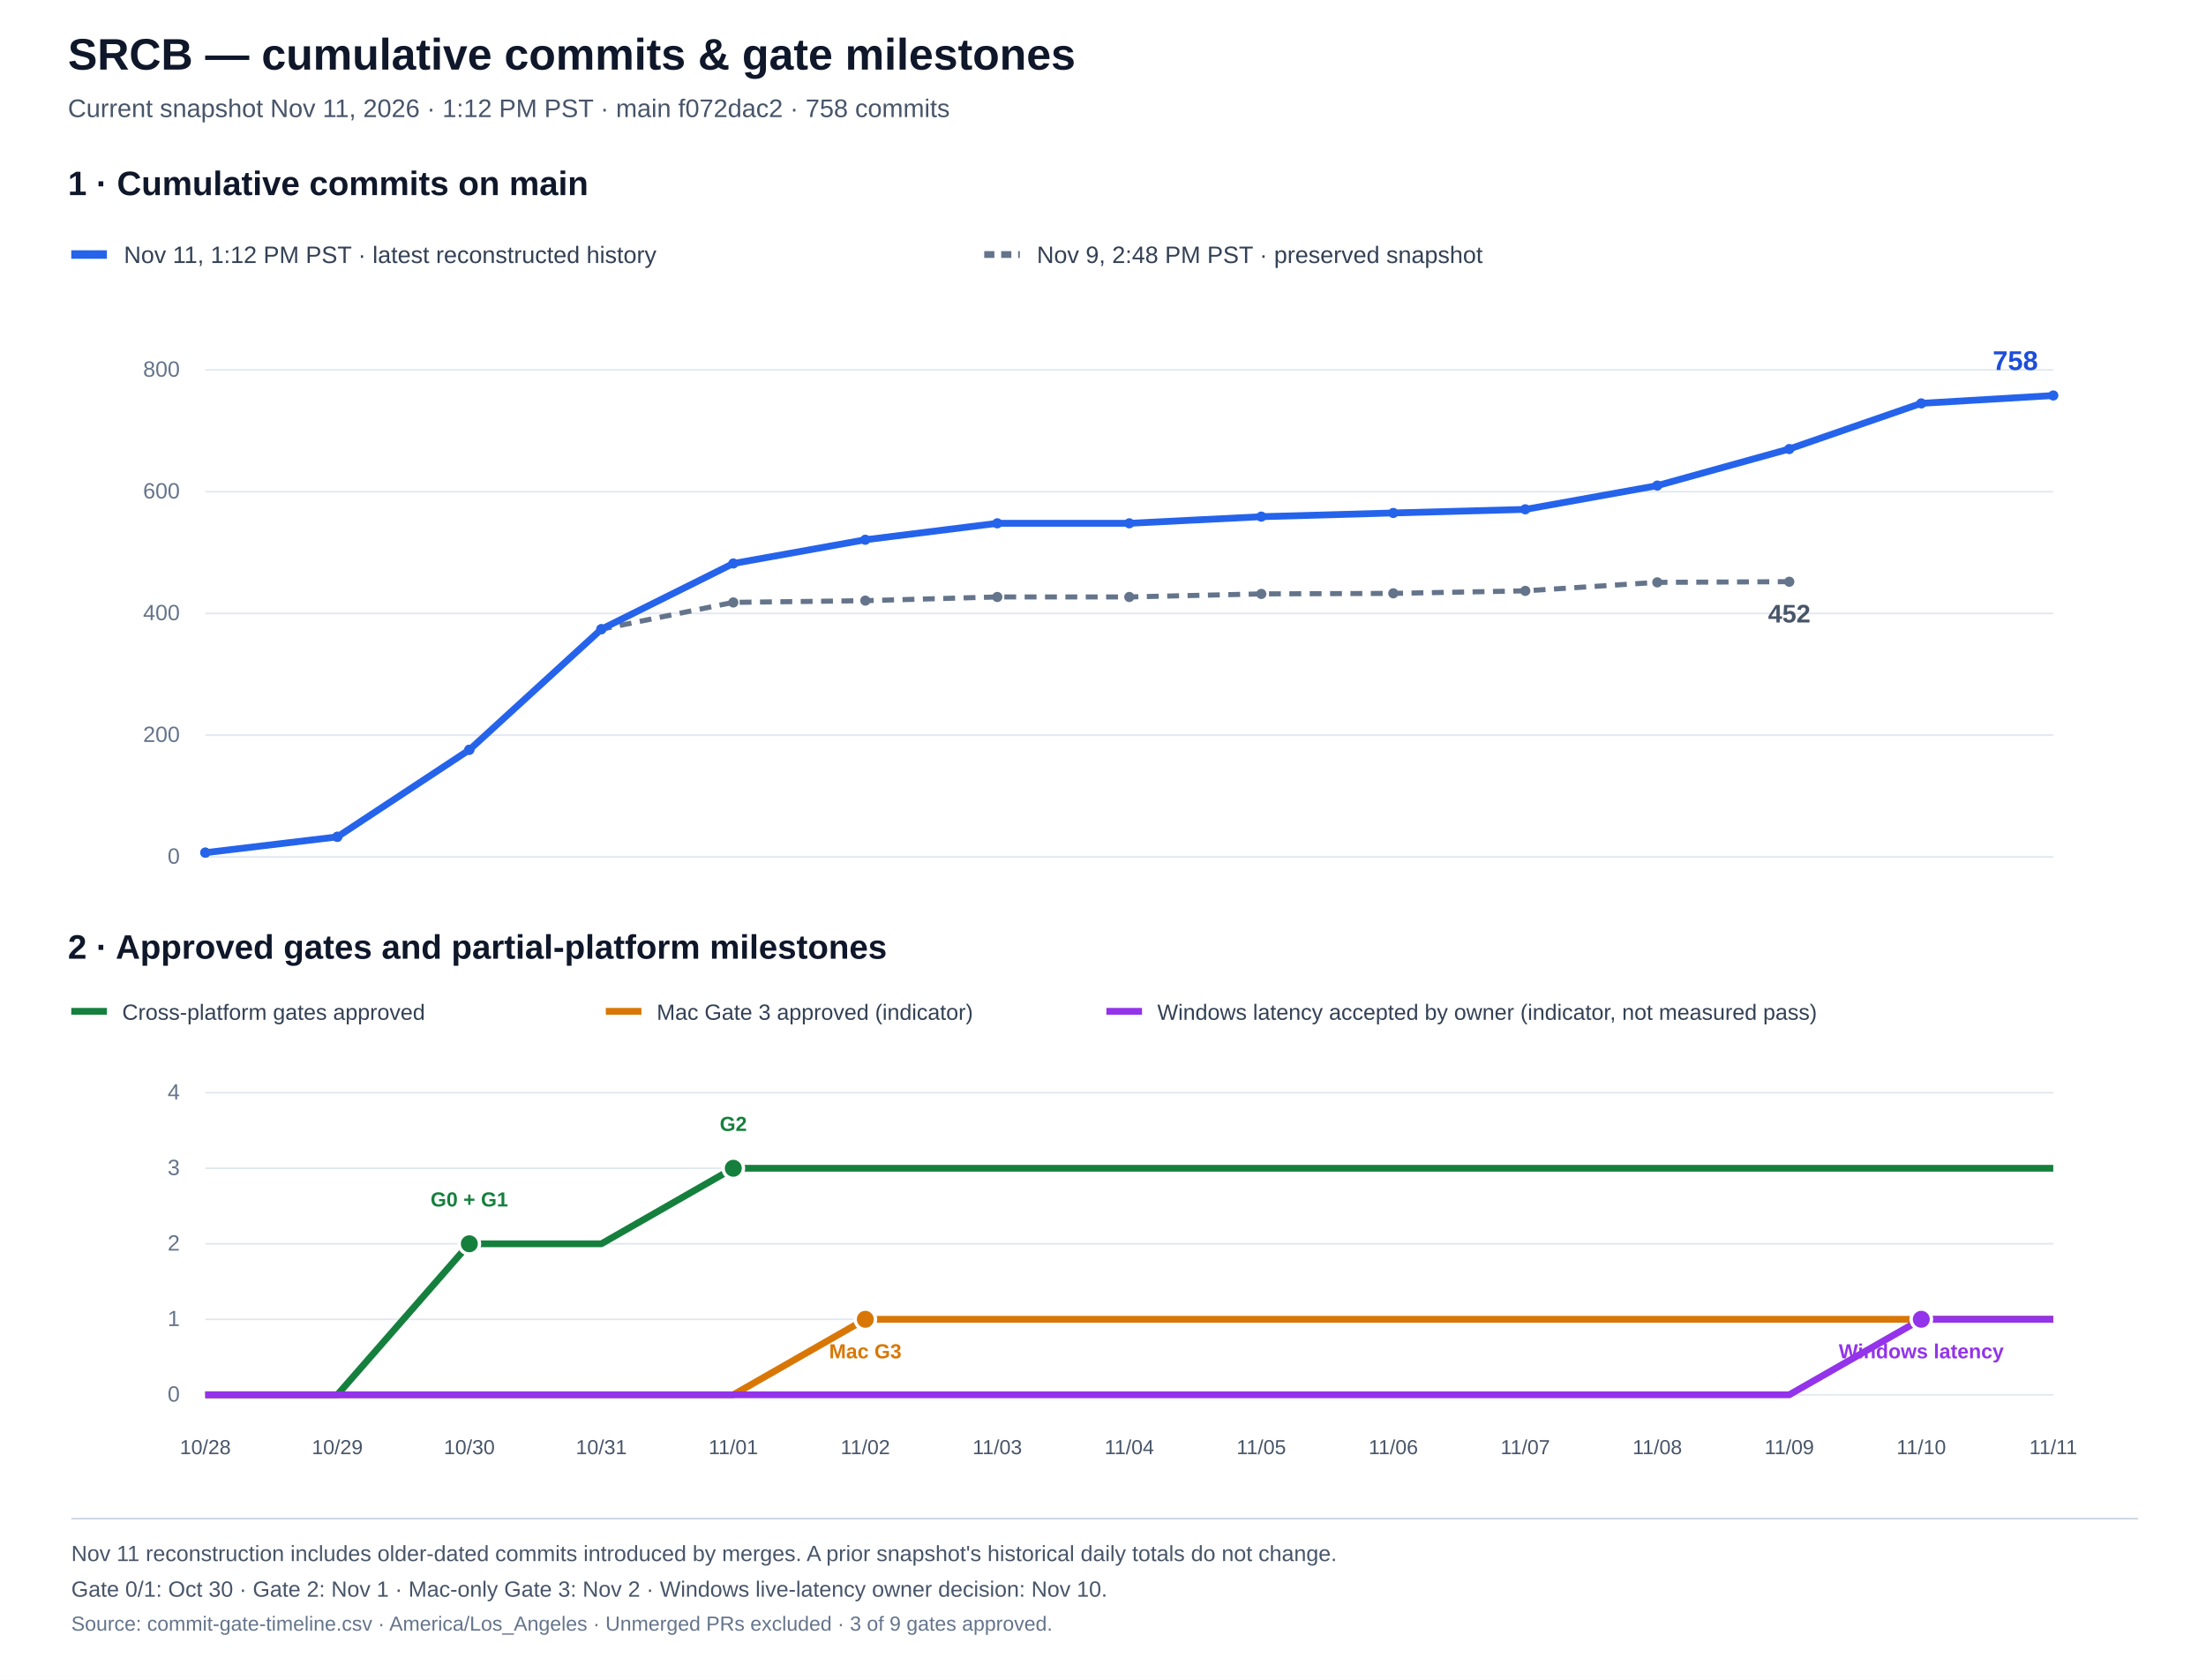
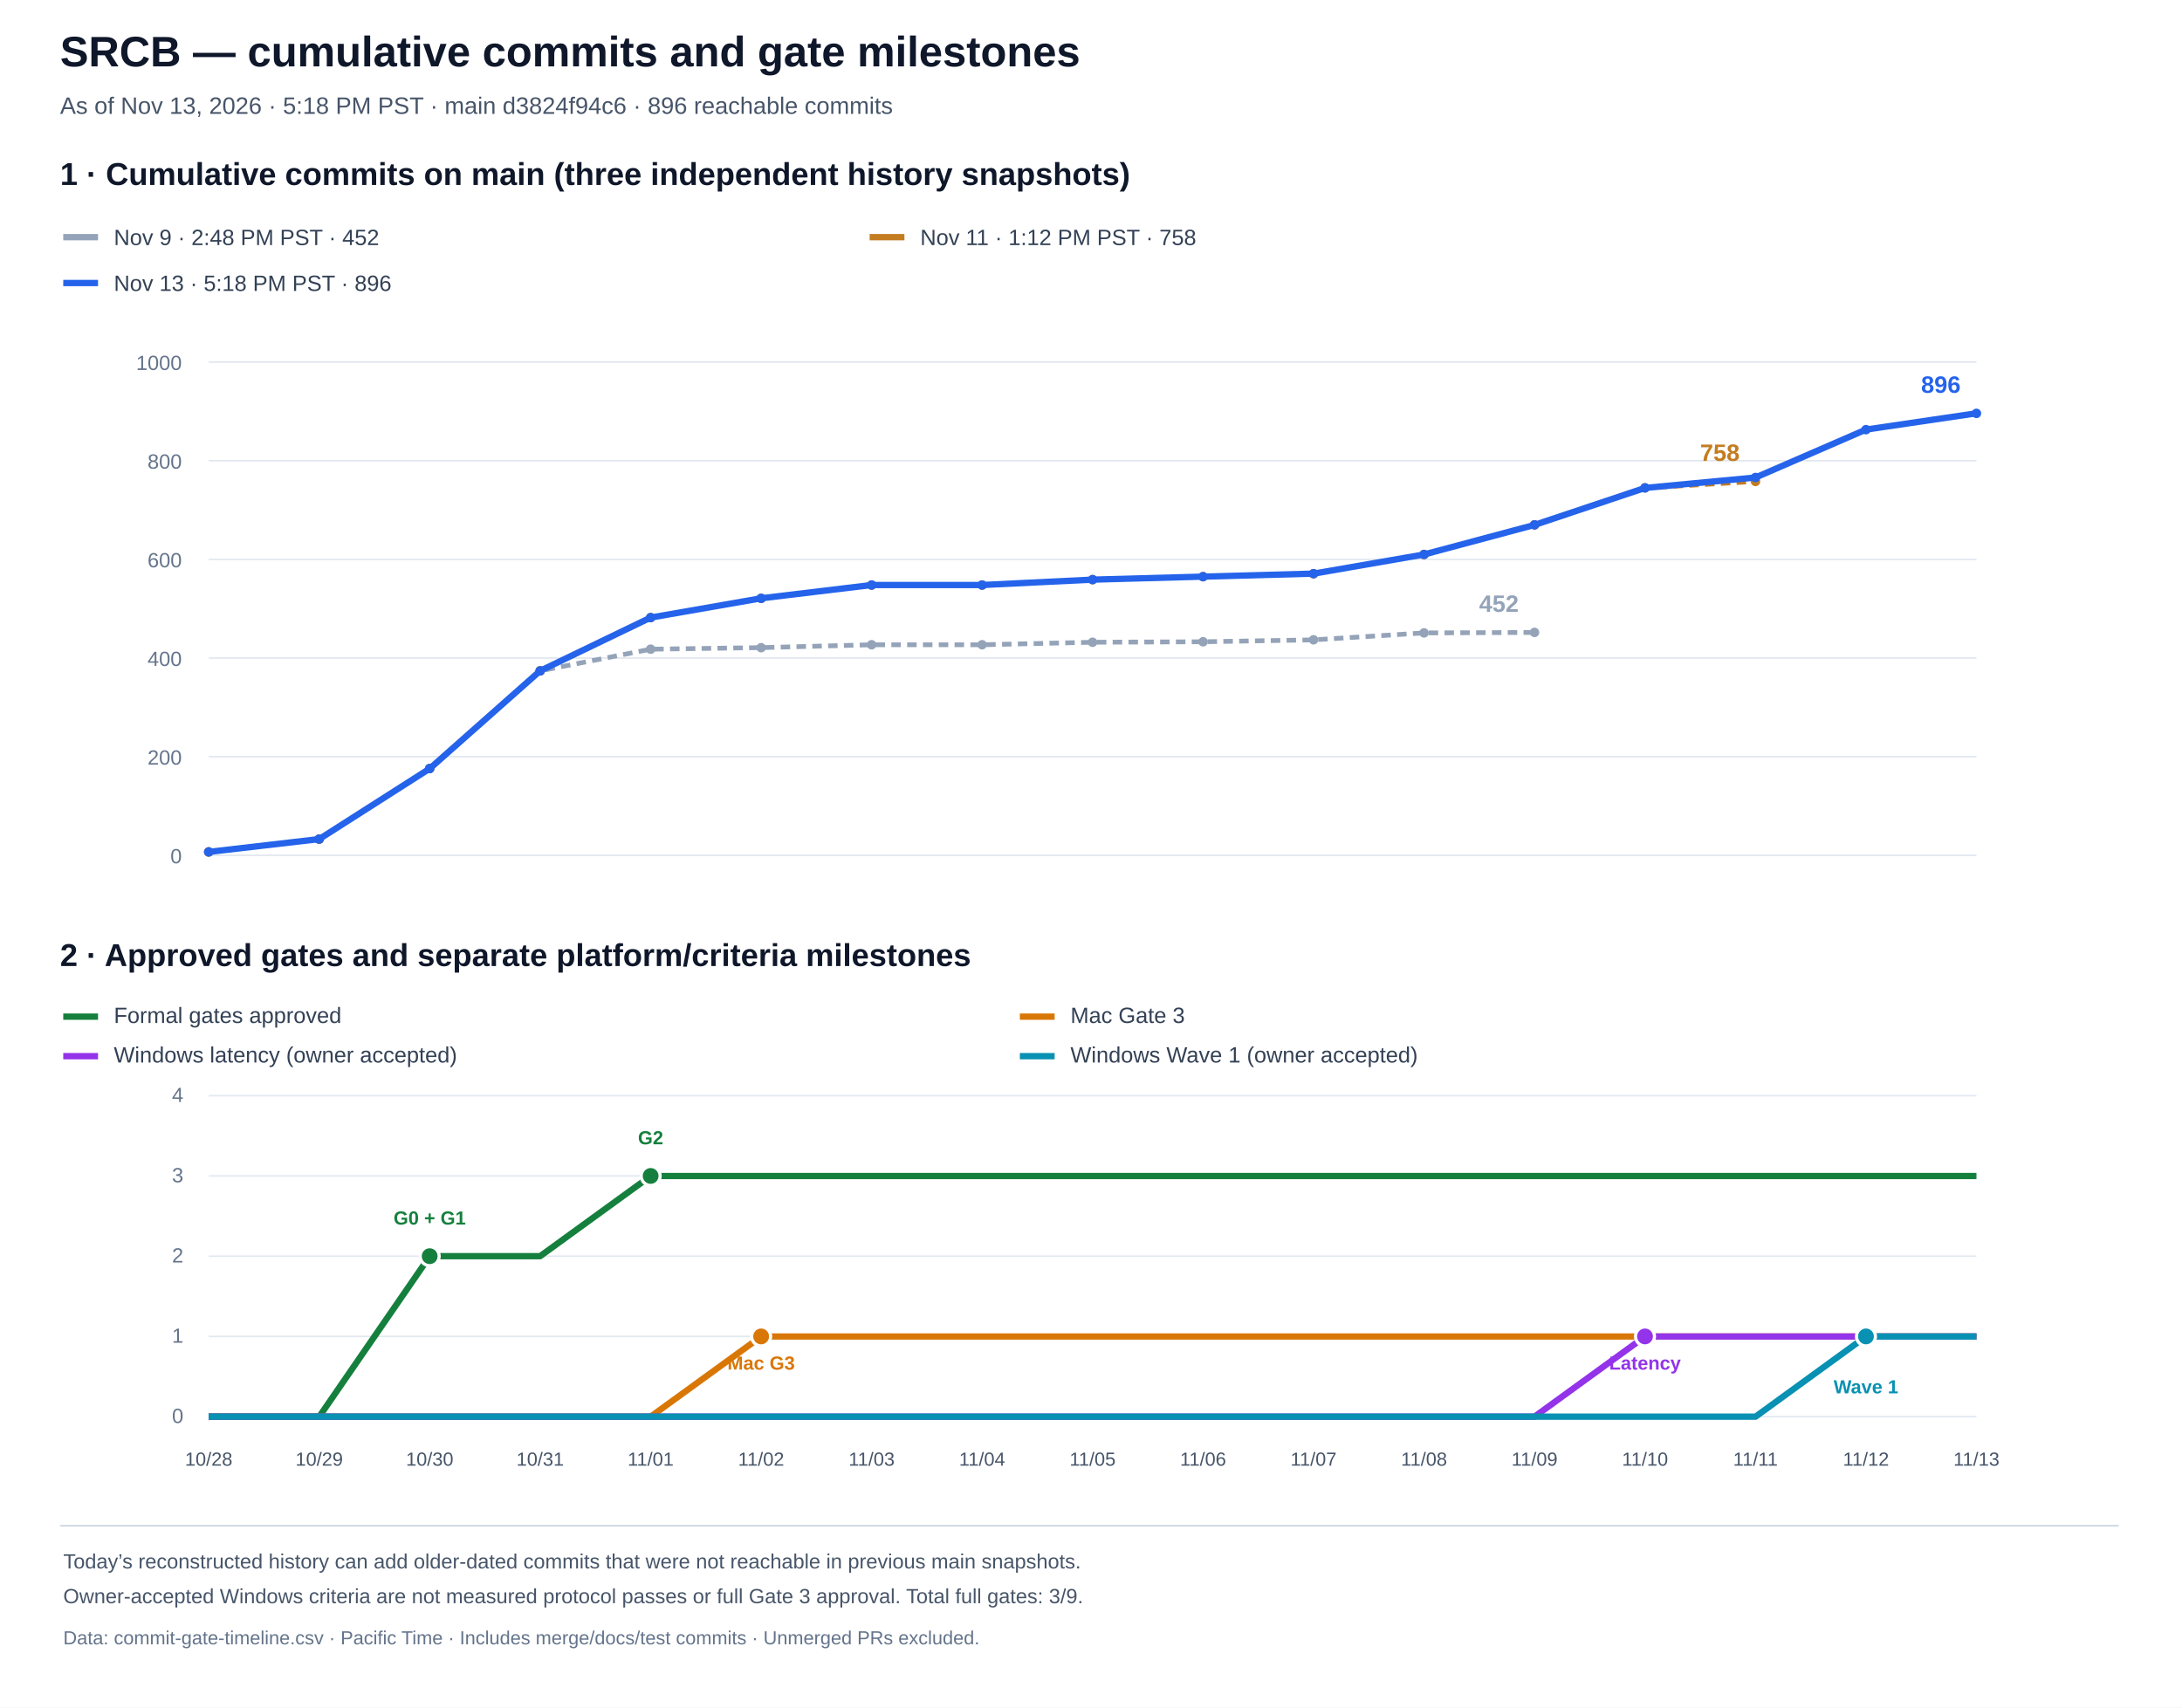
- <svg xmlns="http://www.w3.org/2000/svg" width="1300" height="990" viewBox="0 0 1300 990" role="img" aria-labelledby="gtitle gdesc">
-   <rect width="1300" height="990" fill="#fff" />
-   <text x="40" y="41" font-family="Arial,sans-serif" font-weight="700" font-size="26" fill="#0f172a">SRCB — cumulative commits &amp; gate milestones</text>
-   <text x="40" y="69" font-family="Arial,sans-serif" font-size="15" fill="#475569">Current snapshot Nov 11, 2026 · 1:12 PM PST · main f072dac2 · 758 commits</text>
-   <text x="40" y="115" font-family="Arial,sans-serif" font-weight="700" font-size="20" fill="#0f172a">1 · Cumulative commits on main</text>
-   <line x1="42" y1="150" x2="63" y2="150" stroke="#2563eb" stroke-width="5" />
-   <text x="73" y="155" font-family="Arial,sans-serif" font-size="14" fill="#334155">Nov 11, 1:12 PM PST · latest reconstructed history</text>
-   <line x1="580" y1="150" x2="601" y2="150" stroke="#64748b" stroke-width="4" stroke-dasharray="6 4" />
-   <text x="611" y="155" font-family="Arial,sans-serif" font-size="14" fill="#334155">Nov 9, 2:48 PM PST · preserved snapshot</text>
-   <line x1="121" x2="1210" y1="505" y2="505" stroke="#e2e8f0" />
-   <text x="106" y="509" text-anchor="end" fill="#64748b" font-family="Arial,sans-serif" font-size="13">0</text>
-   <line x1="121" x2="1210" y1="433.25" y2="433.25" stroke="#e2e8f0" />
-   <text x="106" y="437.25" text-anchor="end" fill="#64748b" font-family="Arial,sans-serif" font-size="13">200</text>
-   <line x1="121" x2="1210" y1="361.5" y2="361.5" stroke="#e2e8f0" />
-   <text x="106" y="365.5" text-anchor="end" fill="#64748b" font-family="Arial,sans-serif" font-size="13">400</text>
-   <line x1="121" x2="1210" y1="289.75" y2="289.75" stroke="#e2e8f0" />
-   <text x="106" y="293.75" text-anchor="end" fill="#64748b" font-family="Arial,sans-serif" font-size="13">600</text>
-   <line x1="121" x2="1210" y1="218" y2="218" stroke="#e2e8f0" />
-   <text x="106" y="222" text-anchor="end" fill="#64748b" font-family="Arial,sans-serif" font-size="13">800</text>
-   <polyline points="121.0,502.5 198.8,493.2 276.6,441.9 354.4,370.8 432.1,355.0 509.9,354.0 587.7,351.8 665.5,351.8 743.3,350.0 821.1,349.7 898.9,348.2 976.6,343.2 1054.4,342.8" fill="none" stroke="#64748b" stroke-dasharray="7 5" stroke-width="3" stroke-linejoin="round" />
-   <polyline points="121.0,502.5 198.8,493.2 276.6,441.9 354.4,370.8 432.1,332.1 509.9,318.1 587.7,308.4 665.5,308.4 743.3,304.5 821.1,302.3 898.9,300.2 976.6,286.2 1054.4,264.6 1132.2,237.7 1210.0,233.1" fill="none" stroke="#2563eb" stroke-width="4" stroke-linejoin="round" />
-   <circle cx="121" cy="502.489" r="3" fill="#64748b" />
-   <circle cx="198.786" cy="493.161" r="3" fill="#64748b" />
-   <circle cx="276.571" cy="441.86" r="3" fill="#64748b" />
-   <circle cx="354.357" cy="370.827" r="3" fill="#64748b" />
-   <circle cx="432.143" cy="355.043" r="3" fill="#64748b" />
-   <circle cx="509.929" cy="353.966" r="3" fill="#64748b" />
-   <circle cx="587.714" cy="351.814" r="3" fill="#64748b" />
-   <circle cx="665.5" cy="351.814" r="3" fill="#64748b" />
-   <circle cx="743.286" cy="350.02" r="3" fill="#64748b" />
-   <circle cx="821.071" cy="349.661" r="3" fill="#64748b" />
-   <circle cx="898.857" cy="348.226" r="3" fill="#64748b" />
-   <circle cx="976.643" cy="343.204" r="3" fill="#64748b" />
-   <circle cx="1054.429" cy="342.845" r="3" fill="#64748b" />
-   <circle cx="121" cy="502.489" r="3" fill="#2563eb" />
-   <circle cx="198.786" cy="493.161" r="3" fill="#2563eb" />
-   <circle cx="276.571" cy="441.86" r="3" fill="#2563eb" />
-   <circle cx="354.357" cy="370.827" r="3" fill="#2563eb" />
-   <circle cx="432.143" cy="332.082" r="3" fill="#2563eb" />
-   <circle cx="509.929" cy="318.091" r="3" fill="#2563eb" />
-   <circle cx="587.714" cy="308.405" r="3" fill="#2563eb" />
-   <circle cx="665.5" cy="308.405" r="3" fill="#2563eb" />
-   <circle cx="743.286" cy="304.459" r="3" fill="#2563eb" />
-   <circle cx="821.071" cy="302.306" r="3" fill="#2563eb" />
-   <circle cx="898.857" cy="300.154" r="3" fill="#2563eb" />
-   <circle cx="976.643" cy="286.163" r="3" fill="#2563eb" />
-   <circle cx="1054.429" cy="264.637" r="3" fill="#2563eb" />
-   <circle cx="1132.214" cy="237.731" r="3" fill="#2563eb" />
-   <circle cx="1210" cy="233.067" r="3" fill="#2563eb" />
-   <text x="1201" y="218.067" font-size="16" font-family="Arial,sans-serif" text-anchor="end" fill="#1d4ed8" font-weight="700">758</text>
-   <text x="1054.429" y="366.845" font-size="15" font-family="Arial,sans-serif" text-anchor="middle" fill="#475569" font-weight="700">452</text>
-   <text x="40" y="565" font-family="Arial,sans-serif" font-weight="700" font-size="20" fill="#0f172a">2 · Approved gates and partial-platform milestones</text>
-   <line x1="42" x2="63" y1="596" y2="596" stroke="#15803d" stroke-width="4" />
-   <text x="72" y="601" font-size="13" font-family="Arial,sans-serif" fill="#334155">Cross-platform gates approved</text>
-   <line x1="357" x2="378" y1="596" y2="596" stroke="#d97706" stroke-width="4" />
-   <text x="387" y="601" font-size="13" font-family="Arial,sans-serif" fill="#334155">Mac Gate 3 approved (indicator)</text>
-   <line x1="652" x2="673" y1="596" y2="596" stroke="#9333ea" stroke-width="4" />
-   <text x="682" y="601" font-size="13" font-family="Arial,sans-serif" fill="#334155">Windows latency accepted by owner (indicator, not measured pass)</text>
-   <line x1="121" x2="1210" y1="822" y2="822" stroke="#e2e8f0" />
-   <text x="106" y="826" text-anchor="end" fill="#64748b" font-family="Arial,sans-serif" font-size="13">0</text>
-   <line x1="121" x2="1210" y1="777.5" y2="777.5" stroke="#e2e8f0" />
-   <text x="106" y="781.5" text-anchor="end" fill="#64748b" font-family="Arial,sans-serif" font-size="13">1</text>
-   <line x1="121" x2="1210" y1="733" y2="733" stroke="#e2e8f0" />
-   <text x="106" y="737" text-anchor="end" fill="#64748b" font-family="Arial,sans-serif" font-size="13">2</text>
-   <line x1="121" x2="1210" y1="688.5" y2="688.5" stroke="#e2e8f0" />
-   <text x="106" y="692.5" text-anchor="end" fill="#64748b" font-family="Arial,sans-serif" font-size="13">3</text>
-   <line x1="121" x2="1210" y1="644" y2="644" stroke="#e2e8f0" />
-   <text x="106" y="648" text-anchor="end" fill="#64748b" font-family="Arial,sans-serif" font-size="13">4</text>
-   <polyline points="121.0,822.0 198.8,822.0 276.6,733.0 354.4,733.0 432.1,688.5 509.9,688.5 587.7,688.5 665.5,688.5 743.3,688.5 821.1,688.5 898.9,688.5 976.6,688.5 1054.4,688.5 1132.2,688.5 1210.0,688.5" fill="none" stroke="#15803d" stroke-width="4" stroke-linejoin="round" />
-   <polyline points="121.0,822.0 198.8,822.0 276.6,822.0 354.4,822.0 432.1,822.0 509.9,777.5 587.7,777.5 665.5,777.5 743.3,777.5 821.1,777.5 898.9,777.5 976.6,777.5 1054.4,777.5 1132.2,777.5 1210.0,777.5" fill="none" stroke="#d97706" stroke-width="4" stroke-linejoin="round" />
-   <polyline points="121.0,822.0 198.8,822.0 276.6,822.0 354.4,822.0 432.1,822.0 509.9,822.0 587.7,822.0 665.5,822.0 743.3,822.0 821.1,822.0 898.9,822.0 976.6,822.0 1054.4,822.0 1132.2,777.5 1210.0,777.5" fill="none" stroke="#9333ea" stroke-width="4" stroke-linejoin="round" />
-   <circle cx="276.571" cy="733" r="6" fill="#15803d" stroke="#fff" stroke-width="2" />
-   <text x="276.571" y="711" text-anchor="middle" fill="#15803d" font-weight="700" font-family="Arial,sans-serif" font-size="12">G0 + G1</text>
-   <circle cx="432.143" cy="688.5" r="6" fill="#15803d" stroke="#fff" stroke-width="2" />
-   <text x="432.143" y="666.5" text-anchor="middle" fill="#15803d" font-weight="700" font-family="Arial,sans-serif" font-size="12">G2</text>
-   <circle cx="509.929" cy="777.5" r="6" fill="#d97706" stroke="#fff" stroke-width="2" />
-   <text x="509.929" y="800.5" text-anchor="middle" fill="#d97706" font-weight="700" font-family="Arial,sans-serif" font-size="12">Mac G3</text>
-   <circle cx="1132.214" cy="777.5" r="6" fill="#9333ea" stroke="#fff" stroke-width="2" />
-   <text x="1132.214" y="800.5" text-anchor="middle" fill="#9333ea" font-weight="700" font-family="Arial,sans-serif" font-size="12">Windows latency</text>
-   <text x="121" y="857" text-anchor="middle" font-family="Arial,sans-serif" fill="#475569" font-size="12">10/28</text>
-   <text x="198.786" y="857" text-anchor="middle" font-family="Arial,sans-serif" fill="#475569" font-size="12">10/29</text>
-   <text x="276.571" y="857" text-anchor="middle" font-family="Arial,sans-serif" fill="#475569" font-size="12">10/30</text>
-   <text x="354.357" y="857" text-anchor="middle" font-family="Arial,sans-serif" fill="#475569" font-size="12">10/31</text>
-   <text x="432.143" y="857" text-anchor="middle" font-family="Arial,sans-serif" fill="#475569" font-size="12">11/01</text>
-   <text x="509.929" y="857" text-anchor="middle" font-family="Arial,sans-serif" fill="#475569" font-size="12">11/02</text>
-   <text x="587.714" y="857" text-anchor="middle" font-family="Arial,sans-serif" fill="#475569" font-size="12">11/03</text>
-   <text x="665.5" y="857" text-anchor="middle" font-family="Arial,sans-serif" fill="#475569" font-size="12">11/04</text>
-   <text x="743.286" y="857" text-anchor="middle" font-family="Arial,sans-serif" fill="#475569" font-size="12">11/05</text>
-   <text x="821.071" y="857" text-anchor="middle" font-family="Arial,sans-serif" fill="#475569" font-size="12">11/06</text>
-   <text x="898.857" y="857" text-anchor="middle" font-family="Arial,sans-serif" fill="#475569" font-size="12">11/07</text>
-   <text x="976.643" y="857" text-anchor="middle" font-family="Arial,sans-serif" fill="#475569" font-size="12">11/08</text>
-   <text x="1054.429" y="857" text-anchor="middle" font-family="Arial,sans-serif" fill="#475569" font-size="12">11/09</text>
-   <text x="1132.214" y="857" text-anchor="middle" font-family="Arial,sans-serif" fill="#475569" font-size="12">11/10</text>
-   <text x="1210" y="857" text-anchor="middle" font-family="Arial,sans-serif" fill="#475569" font-size="12">11/11</text>
-   <line x1="42" y1="895" x2="1260" y2="895" stroke="#cbd5e1" />
-   <text x="42" y="920" font-family="Arial,sans-serif" fill="#475569" font-size="13">Nov 11 reconstruction includes older-dated commits introduced by merges. A prior snapshot's historical daily totals do not change.</text>
-   <text x="42" y="941" font-family="Arial,sans-serif" fill="#475569" font-size="13">Gate 0/1: Oct 30 · Gate 2: Nov 1 · Mac-only Gate 3: Nov 2 · Windows live-latency owner decision: Nov 10.</text>
-   <text x="42" y="961" font-family="Arial,sans-serif" fill="#64748b" font-size="12">Source: commit-gate-timeline.csv · America/Los_Angeles · Unmerged PRs excluded · 3 of 9 gates approved.</text>
+ <svg xmlns="http://www.w3.org/2000/svg" width="1380" height="1080" viewBox="0 0 1380 1080" role="img" aria-labelledby="chart-title chart-desc">
+   <rect width="1380" height="1080" fill="#ffffff" />
+   <text x="38" y="42" font-family="Arial,sans-serif" font-size="27" font-weight="700" fill="#0f172a">SRCB — cumulative commits and gate milestones</text>
+   <text x="38" y="72" font-family="Arial,sans-serif" font-size="15" fill="#475569">As of Nov 13, 2026 · 5:18 PM PST · main d3824f94c6 · 896 reachable commits</text>
+   <text x="38" y="117" font-family="Arial,sans-serif" font-weight="700" font-size="20" fill="#0f172a">1 · Cumulative commits on main (three independent history snapshots)</text>
+   <line x1="40" y1="150" x2="62" y2="150" stroke="#94a3b8" stroke-width="4" />
+   <text x="72" y="155" font-size="14" font-family="Arial,sans-serif" fill="#334155">Nov 9 · 2:48 PM PST · 452</text>
+   <line x1="550" y1="150" x2="572" y2="150" stroke="#c47c20" stroke-width="4" />
+   <text x="582" y="155" font-size="14" font-family="Arial,sans-serif" fill="#334155">Nov 11 · 1:12 PM PST · 758</text>
+   <line x1="40" y1="179" x2="62" y2="179" stroke="#2563eb" stroke-width="4" />
+   <text x="72" y="184" font-size="14" font-family="Arial,sans-serif" fill="#334155">Nov 13 · 5:18 PM PST · 896</text>
+   <line x1="132" y1="541" x2="1250" y2="541" stroke="#e2e8f0" />
+   <text x="115" y="546" text-anchor="end" font-size="13" font-family="Arial,sans-serif" fill="#64748b">0</text>
+   <line x1="132" y1="478.6" x2="1250" y2="478.6" stroke="#e2e8f0" />
+   <text x="115" y="483.6" text-anchor="end" font-size="13" font-family="Arial,sans-serif" fill="#64748b">200</text>
+   <line x1="132" y1="416.2" x2="1250" y2="416.2" stroke="#e2e8f0" />
+   <text x="115" y="421.2" text-anchor="end" font-size="13" font-family="Arial,sans-serif" fill="#64748b">400</text>
+   <line x1="132" y1="353.8" x2="1250" y2="353.8" stroke="#e2e8f0" />
+   <text x="115" y="358.8" text-anchor="end" font-size="13" font-family="Arial,sans-serif" fill="#64748b">600</text>
+   <line x1="132" y1="291.4" x2="1250" y2="291.4" stroke="#e2e8f0" />
+   <text x="115" y="296.4" text-anchor="end" font-size="13" font-family="Arial,sans-serif" fill="#64748b">800</text>
+   <line x1="132" y1="229" x2="1250" y2="229" stroke="#e2e8f0" />
+   <text x="115" y="234" text-anchor="end" font-size="13" font-family="Arial,sans-serif" fill="#64748b">1000</text>
+   <polyline points="132.0,538.8 201.9,530.7 271.8,486.1 341.6,424.3 411.5,410.6 481.4,409.6 551.3,407.8 621.1,407.8 691.0,406.2 760.9,405.9 830.8,404.7 900.6,400.3 970.5,400.0" fill="none" stroke="#94a3b8" stroke-width="3" stroke-linejoin="round" stroke-dasharray="6 4" />
+   <circle cx="132" cy="538.816" r="3" fill="#94a3b8" />
+   <circle cx="201.875" cy="530.704" r="3" fill="#94a3b8" />
+   <circle cx="271.75" cy="486.088" r="3" fill="#94a3b8" />
+   <circle cx="341.625" cy="424.312" r="3" fill="#94a3b8" />
+   <circle cx="411.5" cy="410.584" r="3" fill="#94a3b8" />
+   <circle cx="481.375" cy="409.648" r="3" fill="#94a3b8" />
+   <circle cx="551.25" cy="407.776" r="3" fill="#94a3b8" />
+   <circle cx="621.125" cy="407.776" r="3" fill="#94a3b8" />
+   <circle cx="691" cy="406.216" r="3" fill="#94a3b8" />
+   <circle cx="760.875" cy="405.904" r="3" fill="#94a3b8" />
+   <circle cx="830.75" cy="404.656" r="3" fill="#94a3b8" />
+   <circle cx="900.625" cy="400.288" r="3" fill="#94a3b8" />
+   <circle cx="970.5" cy="399.976" r="3" fill="#94a3b8" />
+   <text x="960.5" y="386.976" text-anchor="end" font-family="Arial,sans-serif" font-weight="700" font-size="15" fill="#94a3b8">452</text>
+   <polyline points="132.0,538.8 201.9,530.7 271.8,486.1 341.6,424.3 411.5,390.6 481.4,378.4 551.3,370.0 621.1,370.0 691.0,366.6 760.9,364.7 830.8,362.8 900.6,350.7 970.5,332.0 1040.4,308.6 1110.3,304.5" fill="none" stroke="#c47c20" stroke-width="3" stroke-linejoin="round" stroke-dasharray="6 4" />
+   <circle cx="132" cy="538.816" r="3" fill="#c47c20" />
+   <circle cx="201.875" cy="530.704" r="3" fill="#c47c20" />
+   <circle cx="271.75" cy="486.088" r="3" fill="#c47c20" />
+   <circle cx="341.625" cy="424.312" r="3" fill="#c47c20" />
+   <circle cx="411.5" cy="390.616" r="3" fill="#c47c20" />
+   <circle cx="481.375" cy="378.448" r="3" fill="#c47c20" />
+   <circle cx="551.25" cy="370.024" r="3" fill="#c47c20" />
+   <circle cx="621.125" cy="370.024" r="3" fill="#c47c20" />
+   <circle cx="691" cy="366.592" r="3" fill="#c47c20" />
+   <circle cx="760.875" cy="364.72" r="3" fill="#c47c20" />
+   <circle cx="830.75" cy="362.848" r="3" fill="#c47c20" />
+   <circle cx="900.625" cy="350.68" r="3" fill="#c47c20" />
+   <circle cx="970.5" cy="331.96" r="3" fill="#c47c20" />
+   <circle cx="1040.375" cy="308.56" r="3" fill="#c47c20" />
+   <circle cx="1110.25" cy="304.504" r="3" fill="#c47c20" />
+   <text x="1100.25" y="291.504" text-anchor="end" font-family="Arial,sans-serif" font-weight="700" font-size="15" fill="#c47c20">758</text>
+   <polyline points="132.0,538.8 201.9,530.7 271.8,486.1 341.6,424.3 411.5,390.6 481.4,378.4 551.3,370.0 621.1,370.0 691.0,366.6 760.9,364.7 830.8,362.8 900.6,350.7 970.5,332.0 1040.4,308.6 1110.3,302.0 1180.1,271.7 1250.0,261.4" fill="none" stroke="#2563eb" stroke-width="4" stroke-linejoin="round" />
+   <circle cx="132" cy="538.816" r="3" fill="#2563eb" />
+   <circle cx="201.875" cy="530.704" r="3" fill="#2563eb" />
+   <circle cx="271.75" cy="486.088" r="3" fill="#2563eb" />
+   <circle cx="341.625" cy="424.312" r="3" fill="#2563eb" />
+   <circle cx="411.5" cy="390.616" r="3" fill="#2563eb" />
+   <circle cx="481.375" cy="378.448" r="3" fill="#2563eb" />
+   <circle cx="551.25" cy="370.024" r="3" fill="#2563eb" />
+   <circle cx="621.125" cy="370.024" r="3" fill="#2563eb" />
+   <circle cx="691" cy="366.592" r="3" fill="#2563eb" />
+   <circle cx="760.875" cy="364.72" r="3" fill="#2563eb" />
+   <circle cx="830.75" cy="362.848" r="3" fill="#2563eb" />
+   <circle cx="900.625" cy="350.68" r="3" fill="#2563eb" />
+   <circle cx="970.5" cy="331.96" r="3" fill="#2563eb" />
+   <circle cx="1040.375" cy="308.56" r="3" fill="#2563eb" />
+   <circle cx="1110.25" cy="302.008" r="3" fill="#2563eb" />
+   <circle cx="1180.125" cy="271.744" r="3" fill="#2563eb" />
+   <circle cx="1250" cy="261.448" r="3" fill="#2563eb" />
+   <text x="1240" y="248.448" text-anchor="end" font-family="Arial,sans-serif" font-weight="700" font-size="15" fill="#2563eb">896</text>
+   <text x="38" y="611" font-family="Arial,sans-serif" font-size="20" font-weight="700" fill="#0f172a">2 · Approved gates and separate platform/criteria milestones</text>
+   <line x1="40" y1="643" x2="62" y2="643" stroke="#15803d" stroke-width="4" />
+   <text x="72" y="647" font-family="Arial,sans-serif" font-size="14" fill="#334155">Formal gates approved</text>
+   <line x1="645" y1="643" x2="667" y2="643" stroke="#d97706" stroke-width="4" />
+   <text x="677" y="647" font-family="Arial,sans-serif" font-size="14" fill="#334155">Mac Gate 3</text>
+   <line x1="40" y1="668" x2="62" y2="668" stroke="#9333ea" stroke-width="4" />
+   <text x="72" y="672" font-family="Arial,sans-serif" font-size="14" fill="#334155">Windows latency (owner accepted)</text>
+   <line x1="645" y1="668" x2="667" y2="668" stroke="#0891b2" stroke-width="4" />
+   <text x="677" y="672" font-family="Arial,sans-serif" font-size="14" fill="#334155">Windows Wave 1 (owner accepted)</text>
+   <line x1="132" y1="896" x2="1250" y2="896" stroke="#e2e8f0" />
+   <text x="116" y="900" text-anchor="end" font-family="Arial,sans-serif" font-size="13" fill="#64748b">0</text>
+   <line x1="132" y1="845.25" x2="1250" y2="845.25" stroke="#e2e8f0" />
+   <text x="116" y="849.25" text-anchor="end" font-family="Arial,sans-serif" font-size="13" fill="#64748b">1</text>
+   <line x1="132" y1="794.5" x2="1250" y2="794.5" stroke="#e2e8f0" />
+   <text x="116" y="798.5" text-anchor="end" font-family="Arial,sans-serif" font-size="13" fill="#64748b">2</text>
+   <line x1="132" y1="743.75" x2="1250" y2="743.75" stroke="#e2e8f0" />
+   <text x="116" y="747.75" text-anchor="end" font-family="Arial,sans-serif" font-size="13" fill="#64748b">3</text>
+   <line x1="132" y1="693" x2="1250" y2="693" stroke="#e2e8f0" />
+   <text x="116" y="697" text-anchor="end" font-family="Arial,sans-serif" font-size="13" fill="#64748b">4</text>
+   <polyline points="132.0,896.0 201.9,896.0 271.8,794.5 341.6,794.5 411.5,743.8 481.4,743.8 551.3,743.8 621.1,743.8 691.0,743.8 760.9,743.8 830.8,743.8 900.6,743.8 970.5,743.8 1040.4,743.8 1110.3,743.8 1180.1,743.8 1250.0,743.8" fill="none" stroke="#15803d" stroke-width="4" stroke-linejoin="round" />
+   <polyline points="132.0,896.0 201.9,896.0 271.8,896.0 341.6,896.0 411.5,896.0 481.4,845.3 551.3,845.3 621.1,845.3 691.0,845.3 760.9,845.3 830.8,845.3 900.6,845.3 970.5,845.3 1040.4,845.3 1110.3,845.3 1180.1,845.3 1250.0,845.3" fill="none" stroke="#d97706" stroke-width="4" stroke-linejoin="round" />
+   <polyline points="132.0,896.0 201.9,896.0 271.8,896.0 341.6,896.0 411.5,896.0 481.4,896.0 551.3,896.0 621.1,896.0 691.0,896.0 760.9,896.0 830.8,896.0 900.6,896.0 970.5,896.0 1040.4,845.3 1110.3,845.3 1180.1,845.3 1250.0,845.3" fill="none" stroke="#9333ea" stroke-width="4" stroke-linejoin="round" />
+   <polyline points="132.0,896.0 201.9,896.0 271.8,896.0 341.6,896.0 411.5,896.0 481.4,896.0 551.3,896.0 621.1,896.0 691.0,896.0 760.9,896.0 830.8,896.0 900.6,896.0 970.5,896.0 1040.4,896.0 1110.3,896.0 1180.1,845.3 1250.0,845.3" fill="none" stroke="#0891b2" stroke-width="4" stroke-linejoin="round" />
+   <circle cx="271.75" cy="794.5" r="6" fill="#15803d" stroke="#fff" stroke-width="2" />
+   <text x="271.75" y="774.5" text-anchor="middle" font-family="Arial,sans-serif" font-weight="700" font-size="12" fill="#15803d">G0 + G1</text>
+   <circle cx="411.5" cy="743.75" r="6" fill="#15803d" stroke="#fff" stroke-width="2" />
+   <text x="411.5" y="723.75" text-anchor="middle" font-family="Arial,sans-serif" font-weight="700" font-size="12" fill="#15803d">G2</text>
+   <circle cx="481.375" cy="845.25" r="6" fill="#d97706" stroke="#fff" stroke-width="2" />
+   <text x="481.375" y="866.25" text-anchor="middle" font-family="Arial,sans-serif" font-weight="700" font-size="12" fill="#d97706">Mac G3</text>
+   <circle cx="1040.375" cy="845.25" r="6" fill="#9333ea" stroke="#fff" stroke-width="2" />
+   <text x="1040.375" y="866.25" text-anchor="middle" font-family="Arial,sans-serif" font-weight="700" font-size="12" fill="#9333ea">Latency</text>
+   <circle cx="1180.125" cy="845.25" r="6" fill="#0891b2" stroke="#fff" stroke-width="2" />
+   <text x="1180.125" y="881.25" text-anchor="middle" font-family="Arial,sans-serif" font-weight="700" font-size="12" fill="#0891b2">Wave 1</text>
+   <text x="132" y="927" text-anchor="middle" font-family="Arial,sans-serif" font-size="12" fill="#475569">10/28</text>
+   <text x="201.875" y="927" text-anchor="middle" font-family="Arial,sans-serif" font-size="12" fill="#475569">10/29</text>
+   <text x="271.75" y="927" text-anchor="middle" font-family="Arial,sans-serif" font-size="12" fill="#475569">10/30</text>
+   <text x="341.625" y="927" text-anchor="middle" font-family="Arial,sans-serif" font-size="12" fill="#475569">10/31</text>
+   <text x="411.5" y="927" text-anchor="middle" font-family="Arial,sans-serif" font-size="12" fill="#475569">11/01</text>
+   <text x="481.375" y="927" text-anchor="middle" font-family="Arial,sans-serif" font-size="12" fill="#475569">11/02</text>
+   <text x="551.25" y="927" text-anchor="middle" font-family="Arial,sans-serif" font-size="12" fill="#475569">11/03</text>
+   <text x="621.125" y="927" text-anchor="middle" font-family="Arial,sans-serif" font-size="12" fill="#475569">11/04</text>
+   <text x="691" y="927" text-anchor="middle" font-family="Arial,sans-serif" font-size="12" fill="#475569">11/05</text>
+   <text x="760.875" y="927" text-anchor="middle" font-family="Arial,sans-serif" font-size="12" fill="#475569">11/06</text>
+   <text x="830.75" y="927" text-anchor="middle" font-family="Arial,sans-serif" font-size="12" fill="#475569">11/07</text>
+   <text x="900.625" y="927" text-anchor="middle" font-family="Arial,sans-serif" font-size="12" fill="#475569">11/08</text>
+   <text x="970.5" y="927" text-anchor="middle" font-family="Arial,sans-serif" font-size="12" fill="#475569">11/09</text>
+   <text x="1040.375" y="927" text-anchor="middle" font-family="Arial,sans-serif" font-size="12" fill="#475569">11/10</text>
+   <text x="1110.25" y="927" text-anchor="middle" font-family="Arial,sans-serif" font-size="12" fill="#475569">11/11</text>
+   <text x="1180.125" y="927" text-anchor="middle" font-family="Arial,sans-serif" font-size="12" fill="#475569">11/12</text>
+   <text x="1250" y="927" text-anchor="middle" font-family="Arial,sans-serif" font-size="12" fill="#475569">11/13</text>
+   <line x1="38" y1="965" x2="1340" y2="965" stroke="#cbd5e1" />
+   <text x="40" y="992" font-family="Arial,sans-serif" font-size="13" fill="#475569">Today’s reconstructed history can add older-dated commits that were not reachable in previous main snapshots.</text>
+   <text x="40" y="1014" font-family="Arial,sans-serif" font-size="13" fill="#475569">Owner-accepted Windows criteria are not measured protocol passes or full Gate 3 approval. Total full gates: 3/9.</text>
+   <text x="40" y="1040" font-family="Arial,sans-serif" font-size="12" fill="#64748b">Data: commit-gate-timeline.csv · Pacific Time · Includes merge/docs/test commits · Unmerged PRs excluded.</text>
</svg>
